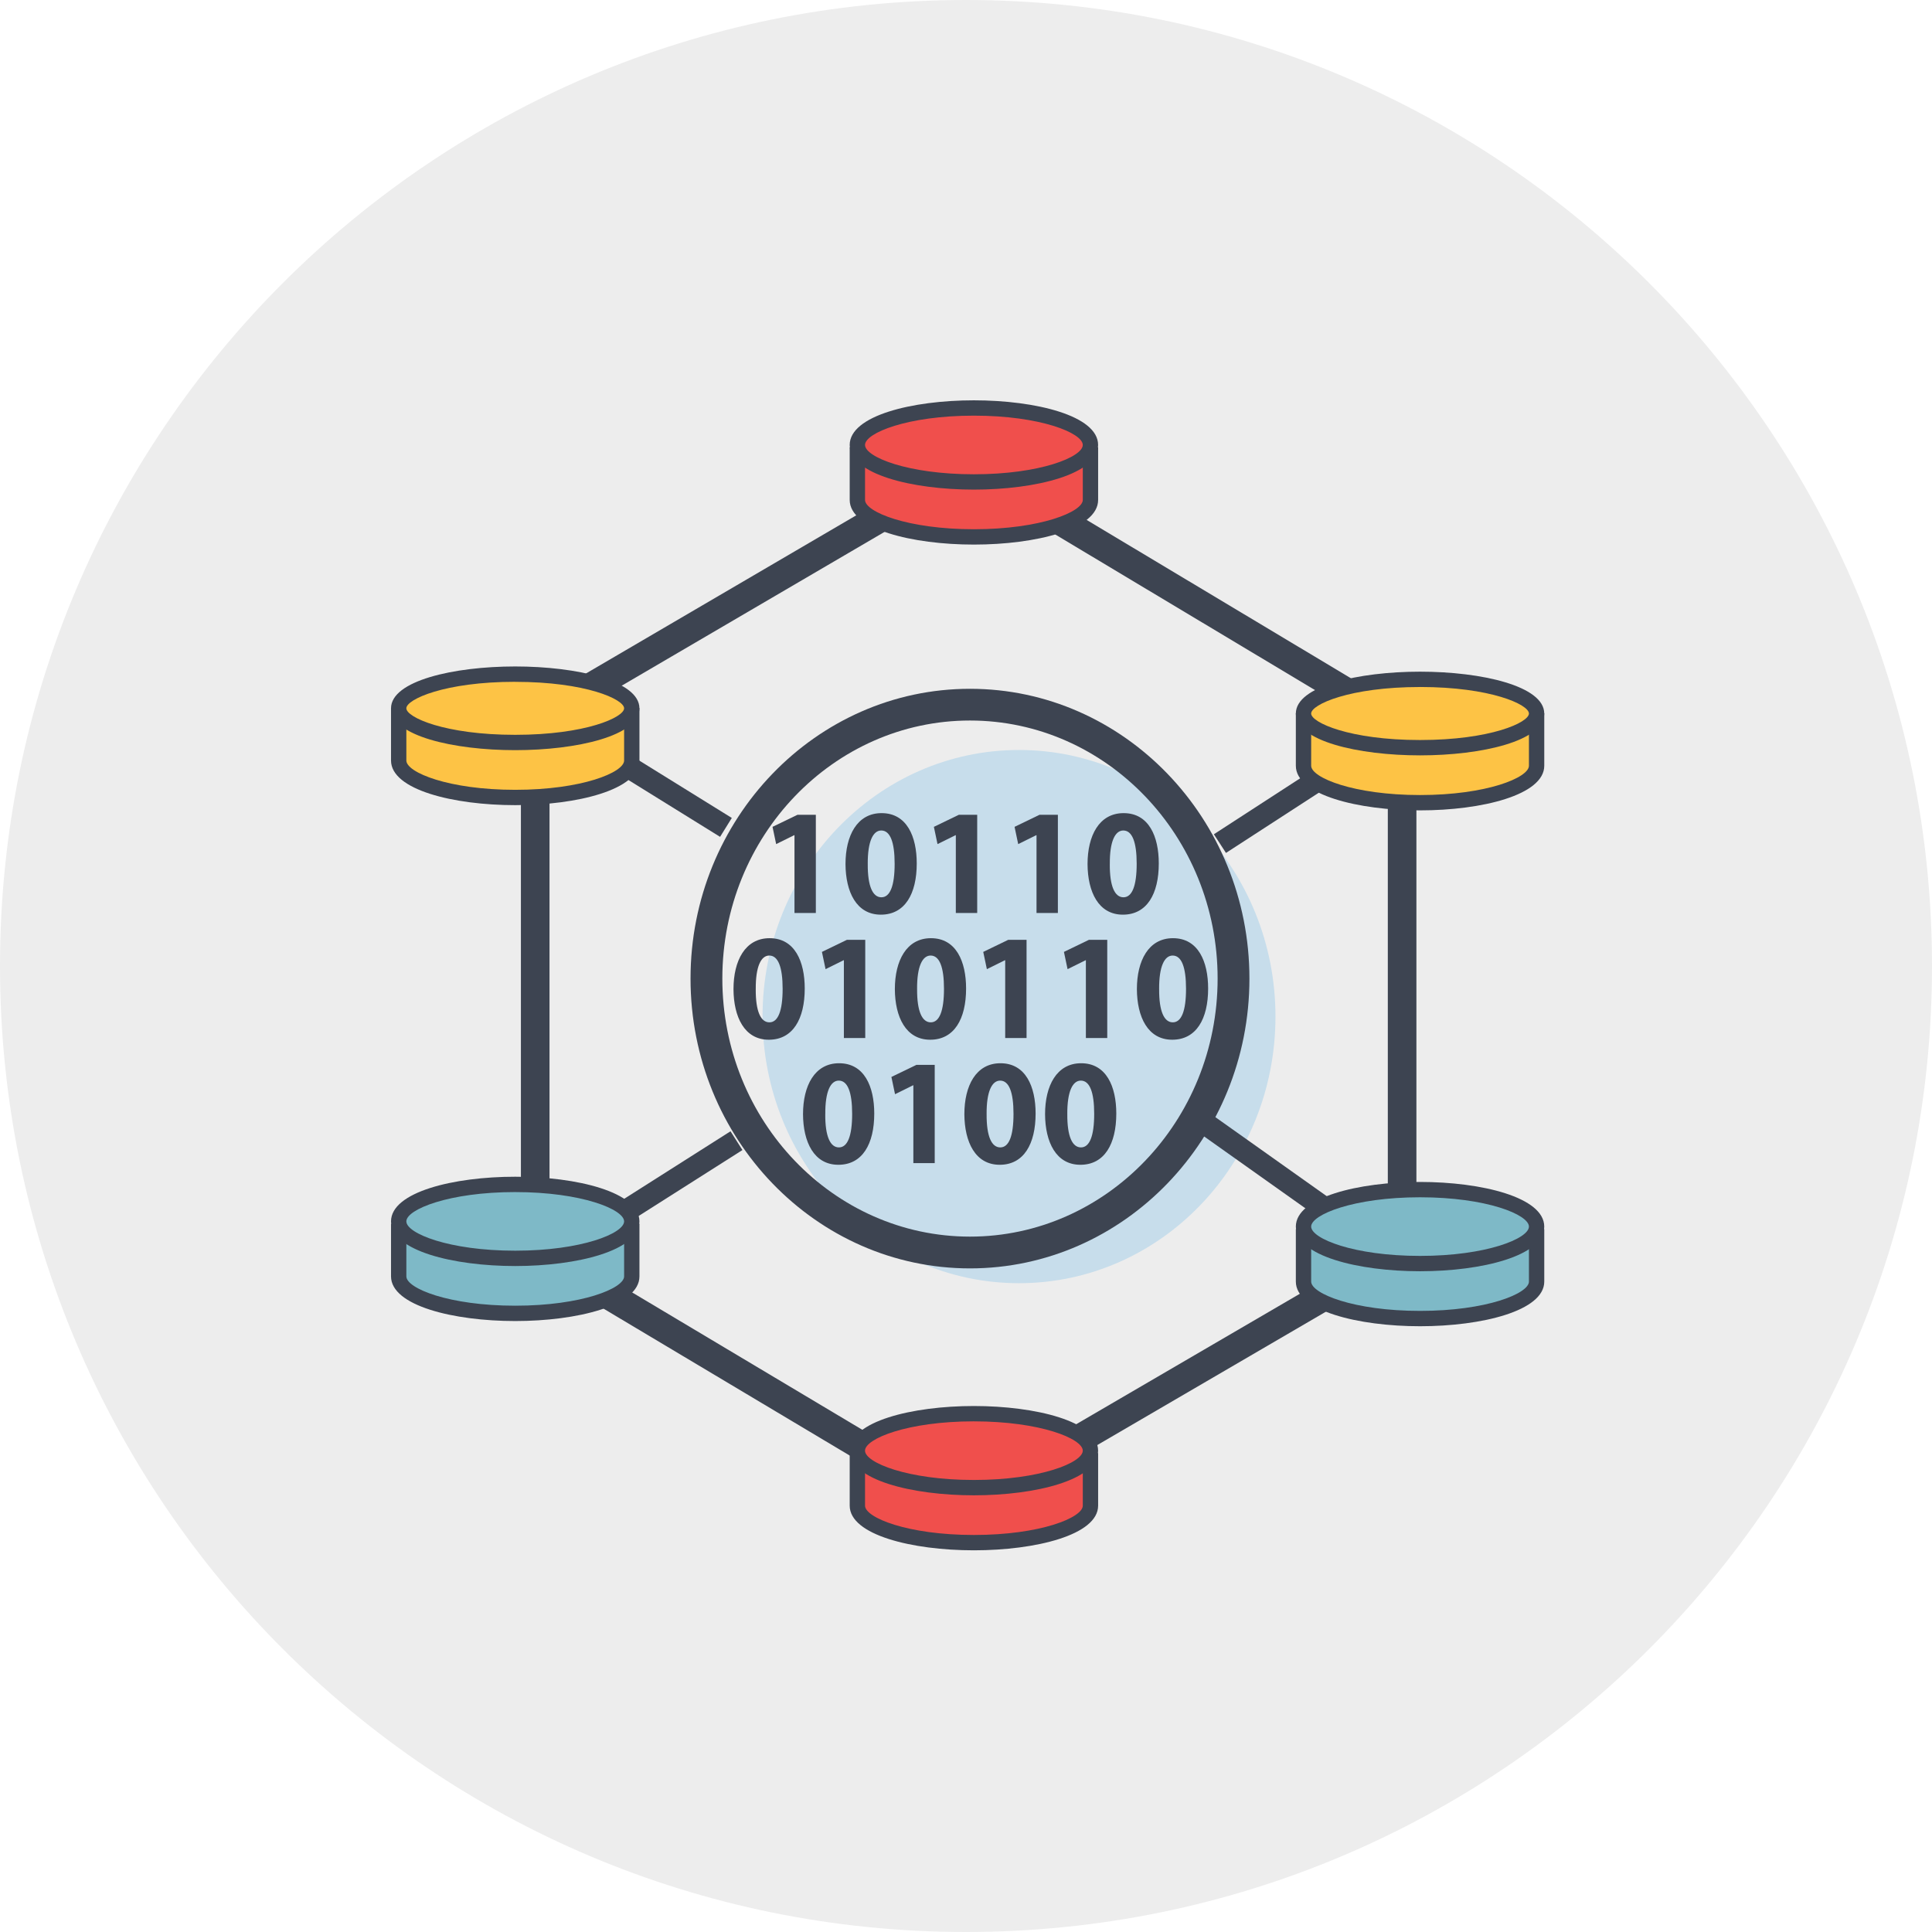
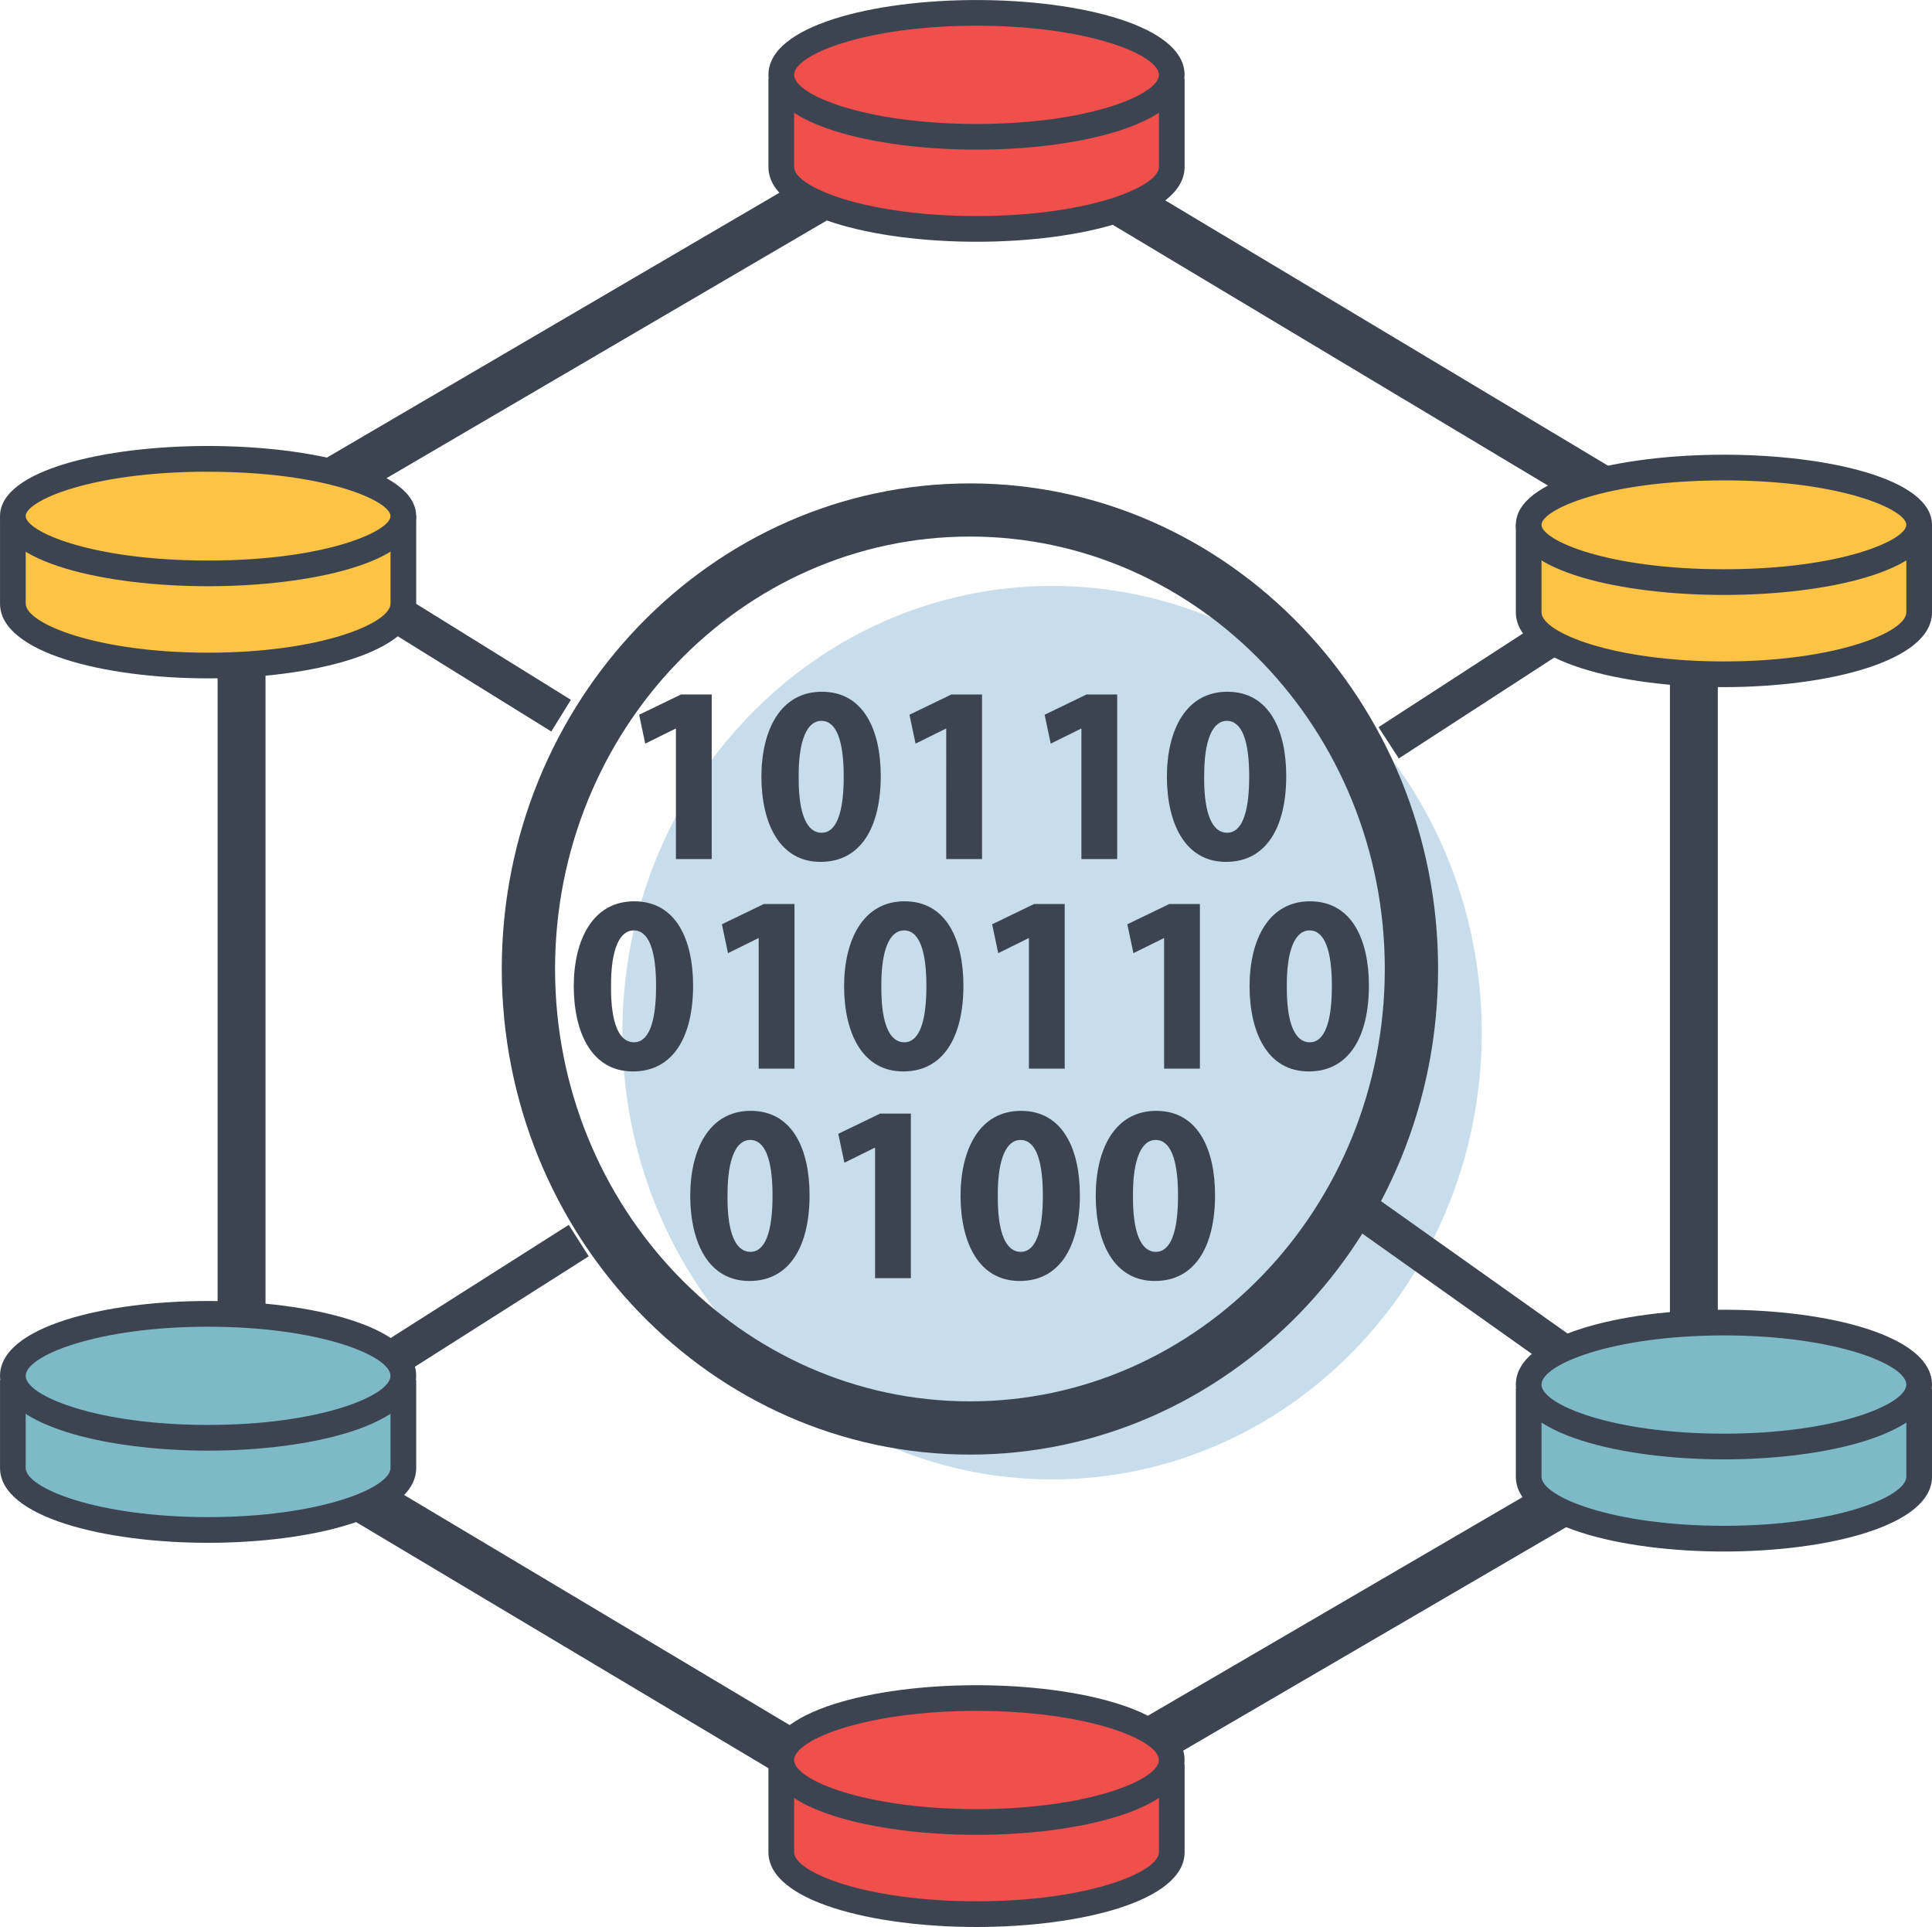
- <svg xmlns="http://www.w3.org/2000/svg" width="168" height="168" viewBox="0 0 168 168">
-   <g id="Group_22753" data-name="Group 22753" transform="translate(-504 -1800)">
-     <circle id="Ellipse_1220" data-name="Ellipse 1220" cx="84" cy="84" r="84" transform="translate(504 1800)" fill="#ededed" />
-     <g id="Group_22725" data-name="Group 22725" transform="translate(-82.939 314.521)">
-       <g id="Group_22704" data-name="Group 22704" transform="translate(632.236 1527.394)">
-         <g id="Group_22702" data-name="Group 22702" transform="translate(0 0)">
-           <rect id="Rectangle_5155" data-name="Rectangle 5155" width="2.486" height="36.293" transform="translate(0 26.289)" fill="#3d4451" />
-           <rect id="Rectangle_5156" data-name="Rectangle 5156" width="2.486" height="32.471" transform="translate(4.991 70.572) rotate(-59.174)" fill="#3d4451" />
-           <rect id="Rectangle_5157" data-name="Rectangle 5157" width="33.792" height="2.487" transform="matrix(0.864, -0.504, 0.504, 0.864, 42.181, 85.492)" fill="#3d4451" />
-           <rect id="Rectangle_5158" data-name="Rectangle 5158" width="2.486" height="34.973" transform="translate(75.383 27.697)" fill="#3d4451" />
-           <rect id="Rectangle_5159" data-name="Rectangle 5159" width="2.487" height="34.573" transform="matrix(0.514, -0.858, 0.858, 0.514, 43.029, 2.503)" fill="#3d4451" />
-           <rect id="Rectangle_5160" data-name="Rectangle 5160" width="34.174" height="2.486" transform="matrix(0.863, -0.505, 0.505, 0.863, 4.597, 17.269)" fill="#3d4451" />
+ <svg xmlns="http://www.w3.org/2000/svg" width="100.282" height="100" viewBox="0 0 100.282 100">
+   <g id="Grupo_22753" data-name="Grupo 22753" transform="translate(-538.001 -1834.809)">
+     <g id="Grupo_22725" data-name="Grupo 22725" transform="translate(-82.939 314.521)">
+       <g id="Grupo_22704" data-name="Grupo 22704" transform="translate(632.236 1527.394)">
+         <g id="Grupo_22702" data-name="Grupo 22702" transform="translate(0 0)">
+           <rect id="Rectángulo_5155" data-name="Rectángulo 5155" width="2.486" height="36.293" transform="translate(0 26.289)" fill="#3d4451" />
+           <rect id="Rectángulo_5156" data-name="Rectángulo 5156" width="2.486" height="32.471" transform="translate(4.991 70.572) rotate(-59.174)" fill="#3d4451" />
+           <rect id="Rectángulo_5157" data-name="Rectángulo 5157" width="33.792" height="2.487" transform="matrix(0.864, -0.504, 0.504, 0.864, 42.181, 85.492)" fill="#3d4451" />
+           <rect id="Rectángulo_5158" data-name="Rectángulo 5158" width="2.486" height="34.973" transform="translate(75.383 27.697)" fill="#3d4451" />
+           <rect id="Rectángulo_5159" data-name="Rectángulo 5159" width="2.487" height="34.573" transform="matrix(0.514, -0.858, 0.858, 0.514, 43.029, 2.503)" fill="#3d4451" />
+           <rect id="Rectángulo_5160" data-name="Rectángulo 5160" width="34.174" height="2.486" transform="matrix(0.863, -0.505, 0.505, 0.863, 4.597, 17.269)" fill="#3d4451" />
        </g>
-         <g id="Group_22703" data-name="Group 22703" transform="translate(14.753 17.976)">
-           <ellipse id="Ellipse_1208" data-name="Ellipse 1208" cx="22.301" cy="23.183" rx="22.301" ry="23.183" transform="translate(6.258 5.325)" fill="#c7ddeb" />
-           <path id="Path_50240" data-name="Path 50240" d="M766.313,1687.273c-13.4,0-24.3-11.306-24.3-25.2s10.9-25.2,24.3-25.2,24.3,11.306,24.3,25.2S779.71,1687.273,766.313,1687.273Zm0-47.641c-11.874,0-21.534,10.066-21.534,22.439s9.66,22.439,21.534,22.439,21.534-10.066,21.534-22.439S778.187,1639.632,766.313,1639.632Z" transform="translate(-742.017 -1636.869)" fill="#3d4451" />
+         <g id="Grupo_22703" data-name="Grupo 22703" transform="translate(14.753 17.976)">
+           <ellipse id="Elipse_1208" data-name="Elipse 1208" cx="22.301" cy="23.183" rx="22.301" ry="23.183" transform="translate(6.258 5.325)" fill="#c7ddeb" />
+           <path id="Trazado_50240" data-name="Trazado 50240" d="M766.313,1687.273c-13.4,0-24.3-11.306-24.3-25.2s10.9-25.2,24.3-25.2,24.3,11.306,24.3,25.2S779.71,1687.273,766.313,1687.273Zm0-47.641c-11.874,0-21.534,10.066-21.534,22.439s9.66,22.439,21.534,22.439,21.534-10.066,21.534-22.439S778.187,1639.632,766.313,1639.632Z" transform="translate(-742.017 -1636.869)" fill="#3d4451" />
        </g>
-         <rect id="Rectangle_5161" data-name="Rectangle 5161" width="14.456" height="1.934" transform="translate(60.257 30.63) rotate(-32.97)" fill="#3d4451" />
-         <rect id="Rectangle_5162" data-name="Rectangle 5162" width="14.468" height="1.934" transform="translate(6.013 64.214) rotate(-32.421)" fill="#3d4451" />
-         <rect id="Rectangle_5163" data-name="Rectangle 5163" width="1.934" height="17.089" transform="matrix(0.579, -0.816, 0.816, 0.579, 58.416, 56.202)" fill="#3d4451" />
-         <rect id="Rectangle_5164" data-name="Rectangle 5164" width="1.934" height="13.289" transform="matrix(0.527, -0.85, 0.85, 0.527, 6.023, 23.851)" fill="#3d4451" />
+         <rect id="Rectángulo_5161" data-name="Rectángulo 5161" width="14.456" height="1.934" transform="translate(60.257 30.63) rotate(-32.97)" fill="#3d4451" />
+         <rect id="Rectángulo_5162" data-name="Rectángulo 5162" width="14.468" height="1.934" transform="translate(6.013 64.214) rotate(-32.421)" fill="#3d4451" />
+         <rect id="Rectángulo_5163" data-name="Rectángulo 5163" width="1.934" height="17.089" transform="matrix(0.579, -0.816, 0.816, 0.579, 58.416, 56.202)" fill="#3d4451" />
+         <rect id="Rectángulo_5164" data-name="Rectángulo 5164" width="1.934" height="13.289" transform="matrix(0.527, -0.85, 0.85, 0.527, 6.023, 23.851)" fill="#3d4451" />
      </g>
-       <g id="Group_22706" data-name="Group 22706" transform="translate(650.721 1556.184)">
-         <g id="Group_22705" data-name="Group 22705" transform="translate(0 0)">
-           <path id="Path_50241" data-name="Path 50241" d="M777.049,1689.576h-.025l-1.568.776-.316-1.5,2.174-1.051h1.593v8.542h-1.858Z" transform="translate(-771.746 -1687.657)" fill="#3d4451" />
-           <path id="Path_50242" data-name="Path 50242" d="M810.83,1691.506c0,2.641-1.024,4.455-3.123,4.455-2.124,0-3.06-1.984-3.072-4.4,0-2.471,1.011-4.429,3.135-4.429C809.97,1687.13,810.83,1689.167,810.83,1691.506Zm-4.26.053c-.013,1.958.443,2.891,1.188,2.891s1.15-.972,1.15-2.917c0-1.892-.392-2.891-1.163-2.891C807.037,1688.641,806.557,1689.574,806.569,1691.559Z" transform="translate(-794.895 -1687.13)" fill="#3d4451" />
-           <path id="Path_50243" data-name="Path 50243" d="M842.267,1689.576h-.025l-1.568.776-.316-1.5,2.174-1.051h1.593v8.542h-1.859Z" transform="translate(-822.933 -1687.657)" fill="#3d4451" />
-           <path id="Path_50244" data-name="Path 50244" d="M874.877,1689.576h-.025l-1.568.776-.316-1.5,2.174-1.051h1.593v8.542h-1.858Z" transform="translate(-848.527 -1687.657)" fill="#3d4451" />
-           <path id="Path_50245" data-name="Path 50245" d="M908.658,1691.506c0,2.641-1.024,4.455-3.123,4.455-2.124,0-3.06-1.984-3.072-4.4,0-2.471,1.011-4.429,3.135-4.429C907.8,1687.13,908.658,1689.167,908.658,1691.506Zm-4.26.053c-.013,1.958.442,2.891,1.188,2.891s1.15-.972,1.15-2.917c0-1.892-.392-2.891-1.163-2.891C904.865,1688.641,904.384,1689.574,904.4,1691.559Z" transform="translate(-871.676 -1687.13)" fill="#3d4451" />
-           <path id="Path_50246" data-name="Path 50246" d="M765.559,1742.053c0,2.641-1.024,4.455-3.123,4.455-2.124,0-3.06-1.984-3.072-4.4,0-2.47,1.011-4.429,3.135-4.429C764.7,1737.677,765.559,1739.714,765.559,1742.053Zm-4.26.052c-.013,1.958.443,2.891,1.188,2.891s1.15-.973,1.15-2.917c0-1.892-.392-2.891-1.163-2.891C761.766,1739.188,761.285,1740.121,761.3,1742.106Z" transform="translate(-759.364 -1726.802)" fill="#3d4451" />
-           <path id="Path_50247" data-name="Path 50247" d="M797,1740.123h-.025l-1.568.776-.316-1.5,2.174-1.051h1.593v8.542H797Z" transform="translate(-787.401 -1727.33)" fill="#3d4451" />
-           <path id="Path_50248" data-name="Path 50248" d="M830.777,1742.053c0,2.641-1.024,4.455-3.122,4.455-2.124,0-3.06-1.984-3.072-4.4,0-2.47,1.011-4.429,3.135-4.429C829.917,1737.677,830.777,1739.714,830.777,1742.053Zm-4.26.052c-.013,1.958.443,2.891,1.188,2.891s1.15-.973,1.15-2.917c0-1.892-.392-2.891-1.163-2.891C826.984,1739.188,826.5,1740.121,826.516,1742.106Z" transform="translate(-810.551 -1726.802)" fill="#3d4451" />
-           <path id="Path_50249" data-name="Path 50249" d="M862.215,1740.123h-.025l-1.568.776-.316-1.5,2.174-1.051h1.593v8.542h-1.858Z" transform="translate(-838.589 -1727.33)" fill="#3d4451" />
-           <path id="Path_50250" data-name="Path 50250" d="M894.824,1740.123H894.8l-1.568.776-.316-1.5,2.174-1.051h1.593v8.542h-1.858Z" transform="translate(-864.182 -1727.33)" fill="#3d4451" />
-           <path id="Path_50251" data-name="Path 50251" d="M928.606,1742.053c0,2.641-1.024,4.455-3.123,4.455-2.124,0-3.06-1.984-3.072-4.4,0-2.47,1.011-4.429,3.135-4.429C927.746,1737.677,928.606,1739.714,928.606,1742.053Zm-4.26.052c-.013,1.958.443,2.891,1.188,2.891s1.15-.973,1.15-2.917c0-1.892-.392-2.891-1.163-2.891C924.813,1739.188,924.332,1740.121,924.345,1742.106Z" transform="translate(-887.333 -1726.802)" fill="#3d4451" />
-           <path id="Path_50252" data-name="Path 50252" d="M793.657,1792.6c0,2.641-1.024,4.455-3.122,4.455-2.124,0-3.06-1.984-3.072-4.4,0-2.471,1.011-4.429,3.135-4.429C792.8,1788.225,793.657,1790.262,793.657,1792.6Zm-4.26.053c-.013,1.958.443,2.891,1.188,2.891s1.15-.972,1.15-2.917c0-1.892-.392-2.891-1.163-2.891C789.864,1789.736,789.384,1790.669,789.4,1792.654Z" transform="translate(-781.417 -1766.475)" fill="#3d4451" />
-           <path id="Path_50253" data-name="Path 50253" d="M825.095,1790.671h-.025l-1.568.775-.316-1.5,2.174-1.051h1.593v8.542h-1.858Z" transform="translate(-809.455 -1767.003)" fill="#3d4451" />
-           <path id="Path_50254" data-name="Path 50254" d="M858.876,1792.6c0,2.641-1.024,4.455-3.123,4.455-2.124,0-3.059-1.984-3.072-4.4,0-2.471,1.011-4.429,3.135-4.429C858.016,1788.225,858.876,1790.262,858.876,1792.6Zm-4.26.053c-.013,1.958.442,2.891,1.188,2.891s1.15-.972,1.15-2.917c0-1.892-.392-2.891-1.163-2.891C855.083,1789.736,854.6,1790.669,854.615,1792.654Z" transform="translate(-832.605 -1766.475)" fill="#3d4451" />
-           <path id="Path_50255" data-name="Path 50255" d="M891.485,1792.6c0,2.641-1.024,4.455-3.122,4.455-2.124,0-3.06-1.984-3.072-4.4,0-2.471,1.011-4.429,3.135-4.429C890.625,1788.225,891.485,1790.262,891.485,1792.6Zm-4.26.053c-.013,1.958.443,2.891,1.188,2.891s1.15-.972,1.15-2.917c0-1.892-.392-2.891-1.163-2.891C887.692,1789.736,887.212,1790.669,887.224,1792.654Z" transform="translate(-858.198 -1766.475)" fill="#3d4451" />
+       <g id="Grupo_22706" data-name="Grupo 22706" transform="translate(650.721 1556.184)">
+         <g id="Grupo_22705" data-name="Grupo 22705" transform="translate(0 0)">
+           <path id="Trazado_50241" data-name="Trazado 50241" d="M777.049,1689.576h-.025l-1.568.776-.316-1.5,2.174-1.051h1.593v8.542h-1.858Z" transform="translate(-771.746 -1687.657)" fill="#3d4451" />
+           <path id="Trazado_50242" data-name="Trazado 50242" d="M810.83,1691.506c0,2.641-1.024,4.455-3.123,4.455-2.124,0-3.06-1.984-3.072-4.4,0-2.471,1.011-4.429,3.135-4.429C809.97,1687.13,810.83,1689.167,810.83,1691.506Zm-4.26.053c-.013,1.958.443,2.891,1.188,2.891s1.15-.972,1.15-2.917c0-1.892-.392-2.891-1.163-2.891C807.037,1688.641,806.557,1689.574,806.569,1691.559Z" transform="translate(-794.895 -1687.13)" fill="#3d4451" />
+           <path id="Trazado_50243" data-name="Trazado 50243" d="M842.267,1689.576h-.025l-1.568.776-.316-1.5,2.174-1.051h1.593v8.542h-1.859Z" transform="translate(-822.933 -1687.657)" fill="#3d4451" />
+           <path id="Trazado_50244" data-name="Trazado 50244" d="M874.877,1689.576h-.025l-1.568.776-.316-1.5,2.174-1.051h1.593v8.542h-1.858Z" transform="translate(-848.527 -1687.657)" fill="#3d4451" />
+           <path id="Trazado_50245" data-name="Trazado 50245" d="M908.658,1691.506c0,2.641-1.024,4.455-3.123,4.455-2.124,0-3.06-1.984-3.072-4.4,0-2.471,1.011-4.429,3.135-4.429C907.8,1687.13,908.658,1689.167,908.658,1691.506Zm-4.26.053c-.013,1.958.442,2.891,1.188,2.891s1.15-.972,1.15-2.917c0-1.892-.392-2.891-1.163-2.891C904.865,1688.641,904.384,1689.574,904.4,1691.559Z" transform="translate(-871.676 -1687.13)" fill="#3d4451" />
+           <path id="Trazado_50246" data-name="Trazado 50246" d="M765.559,1742.053c0,2.641-1.024,4.455-3.123,4.455-2.124,0-3.06-1.984-3.072-4.4,0-2.47,1.011-4.429,3.135-4.429C764.7,1737.677,765.559,1739.714,765.559,1742.053Zm-4.26.052c-.013,1.958.443,2.891,1.188,2.891s1.15-.973,1.15-2.917c0-1.892-.392-2.891-1.163-2.891C761.766,1739.188,761.285,1740.121,761.3,1742.106Z" transform="translate(-759.364 -1726.802)" fill="#3d4451" />
+           <path id="Trazado_50247" data-name="Trazado 50247" d="M797,1740.123h-.025l-1.568.776-.316-1.5,2.174-1.051h1.593v8.542H797Z" transform="translate(-787.401 -1727.33)" fill="#3d4451" />
+           <path id="Trazado_50248" data-name="Trazado 50248" d="M830.777,1742.053c0,2.641-1.024,4.455-3.122,4.455-2.124,0-3.06-1.984-3.072-4.4,0-2.47,1.011-4.429,3.135-4.429C829.917,1737.677,830.777,1739.714,830.777,1742.053Zm-4.26.052c-.013,1.958.443,2.891,1.188,2.891s1.15-.973,1.15-2.917c0-1.892-.392-2.891-1.163-2.891C826.984,1739.188,826.5,1740.121,826.516,1742.106Z" transform="translate(-810.551 -1726.802)" fill="#3d4451" />
+           <path id="Trazado_50249" data-name="Trazado 50249" d="M862.215,1740.123h-.025l-1.568.776-.316-1.5,2.174-1.051h1.593v8.542h-1.858Z" transform="translate(-838.589 -1727.33)" fill="#3d4451" />
+           <path id="Trazado_50250" data-name="Trazado 50250" d="M894.824,1740.123H894.8l-1.568.776-.316-1.5,2.174-1.051h1.593v8.542h-1.858Z" transform="translate(-864.182 -1727.33)" fill="#3d4451" />
+           <path id="Trazado_50251" data-name="Trazado 50251" d="M928.606,1742.053c0,2.641-1.024,4.455-3.123,4.455-2.124,0-3.06-1.984-3.072-4.4,0-2.47,1.011-4.429,3.135-4.429C927.746,1737.677,928.606,1739.714,928.606,1742.053Zm-4.26.052c-.013,1.958.443,2.891,1.188,2.891s1.15-.973,1.15-2.917c0-1.892-.392-2.891-1.163-2.891C924.813,1739.188,924.332,1740.121,924.345,1742.106Z" transform="translate(-887.333 -1726.802)" fill="#3d4451" />
+           <path id="Trazado_50252" data-name="Trazado 50252" d="M793.657,1792.6c0,2.641-1.024,4.455-3.122,4.455-2.124,0-3.06-1.984-3.072-4.4,0-2.471,1.011-4.429,3.135-4.429C792.8,1788.225,793.657,1790.262,793.657,1792.6Zm-4.26.053c-.013,1.958.443,2.891,1.188,2.891s1.15-.972,1.15-2.917c0-1.892-.392-2.891-1.163-2.891C789.864,1789.736,789.384,1790.669,789.4,1792.654Z" transform="translate(-781.417 -1766.475)" fill="#3d4451" />
+           <path id="Trazado_50253" data-name="Trazado 50253" d="M825.095,1790.671h-.025l-1.568.775-.316-1.5,2.174-1.051h1.593v8.542h-1.858Z" transform="translate(-809.455 -1767.003)" fill="#3d4451" />
+           <path id="Trazado_50254" data-name="Trazado 50254" d="M858.876,1792.6c0,2.641-1.024,4.455-3.123,4.455-2.124,0-3.059-1.984-3.072-4.4,0-2.471,1.011-4.429,3.135-4.429C858.016,1788.225,858.876,1790.262,858.876,1792.6Zm-4.26.053c-.013,1.958.442,2.891,1.188,2.891s1.15-.972,1.15-2.917c0-1.892-.392-2.891-1.163-2.891C855.083,1789.736,854.6,1790.669,854.615,1792.654Z" transform="translate(-832.605 -1766.475)" fill="#3d4451" />
+           <path id="Trazado_50255" data-name="Trazado 50255" d="M891.485,1792.6c0,2.641-1.024,4.455-3.122,4.455-2.124,0-3.06-1.984-3.072-4.4,0-2.471,1.011-4.429,3.135-4.429C890.625,1788.225,891.485,1790.262,891.485,1792.6Zm-4.26.053c-.013,1.958.443,2.891,1.188,2.891s1.15-.972,1.15-2.917c0-1.892-.392-2.891-1.163-2.891C887.692,1789.736,887.212,1790.669,887.224,1792.654Z" transform="translate(-858.198 -1766.475)" fill="#3d4451" />
        </g>
      </g>
-       <g id="Group_22709" data-name="Group 22709" transform="translate(699.62 1588.257)">
-         <g id="Group_22707" data-name="Group 22707" transform="translate(0 4.102)">
-           <path id="Path_50256" data-name="Path 50256" d="M989.748,1855.28v4.563c0,1.776,4.537,3.216,10.135,3.216s10.135-1.44,10.135-3.216v-4.563" transform="translate(-989.081 -1855.28)" fill="#7eb9c7" />
-           <path id="Path_50257" data-name="Path 50257" d="M997.45,1863.724c-5.367,0-10.8-1.334-10.8-3.883v-4.563h1.333v4.563c0,1.039,3.688,2.549,9.468,2.549s9.468-1.51,9.468-2.549v-4.563h1.333v4.563C1008.252,1862.391,1002.818,1863.724,997.45,1863.724Z" transform="translate(-986.649 -1855.279)" fill="#3d4451" />
+       <g id="Grupo_22709" data-name="Grupo 22709" transform="translate(699.62 1588.257)">
+         <g id="Grupo_22707" data-name="Grupo 22707" transform="translate(0 4.102)">
+           <path id="Trazado_50256" data-name="Trazado 50256" d="M989.748,1855.28v4.563c0,1.776,4.537,3.216,10.135,3.216s10.135-1.44,10.135-3.216v-4.563" transform="translate(-989.081 -1855.28)" fill="#7eb9c7" />
+           <path id="Trazado_50257" data-name="Trazado 50257" d="M997.45,1863.724c-5.367,0-10.8-1.334-10.8-3.883v-4.563h1.333v4.563c0,1.039,3.688,2.549,9.468,2.549s9.468-1.51,9.468-2.549v-4.563h1.333v4.563C1008.252,1862.391,1002.818,1863.724,997.45,1863.724Z" transform="translate(-986.649 -1855.279)" fill="#3d4451" />
        </g>
-         <g id="Group_22708" data-name="Group 22708" transform="translate(0 0)">
-           <ellipse id="Ellipse_1209" data-name="Ellipse 1209" cx="10.135" cy="3.216" rx="10.135" ry="3.216" transform="translate(0.667 0.667)" fill="#7eb9c7" />
-           <path id="Path_50258" data-name="Path 50258" d="M997.45,1843.976c-5.367,0-10.8-1.334-10.8-3.882s5.434-3.883,10.8-3.883,10.8,1.334,10.8,3.883S1002.818,1843.976,997.45,1843.976Zm0-6.432c-5.78,0-9.468,1.51-9.468,2.549s3.688,2.549,9.468,2.549,9.468-1.51,9.468-2.549S1003.23,1837.544,997.45,1837.544Z" transform="translate(-986.649 -1836.211)" fill="#3d4451" />
+         <g id="Grupo_22708" data-name="Grupo 22708" transform="translate(0 0)">
+           <ellipse id="Elipse_1209" data-name="Elipse 1209" cx="10.135" cy="3.216" rx="10.135" ry="3.216" transform="translate(0.667 0.667)" fill="#7eb9c7" />
+           <path id="Trazado_50258" data-name="Trazado 50258" d="M997.45,1843.976c-5.367,0-10.8-1.334-10.8-3.882s5.434-3.883,10.8-3.883,10.8,1.334,10.8,3.883S1002.818,1843.976,997.45,1843.976Zm0-6.432c-5.78,0-9.468,1.51-9.468,2.549s3.688,2.549,9.468,2.549,9.468-1.51,9.468-2.549S1003.23,1837.544,997.45,1837.544Z" transform="translate(-986.649 -1836.211)" fill="#3d4451" />
        </g>
      </g>
-       <g id="Group_22712" data-name="Group 22712" transform="translate(699.62 1543.886)">
-         <g id="Group_22710" data-name="Group 22710" transform="translate(0 3.615)">
-           <path id="Path_50259" data-name="Path 50259" d="M989.748,1646.771v4.563c0,1.776,4.537,3.216,10.135,3.216s10.135-1.44,10.135-3.216v-4.563" transform="translate(-989.081 -1646.771)" fill="#fdc345" />
-           <path id="Path_50260" data-name="Path 50260" d="M997.45,1655.216c-5.367,0-10.8-1.334-10.8-3.882v-4.563h1.333v4.563c0,1.039,3.688,2.549,9.468,2.549s9.468-1.51,9.468-2.549v-4.563h1.333v4.563C1008.252,1653.882,1002.818,1655.216,997.45,1655.216Z" transform="translate(-986.649 -1646.771)" fill="#3d4451" />
+       <g id="Grupo_22712" data-name="Grupo 22712" transform="translate(699.62 1543.886)">
+         <g id="Grupo_22710" data-name="Grupo 22710" transform="translate(0 3.615)">
+           <path id="Trazado_50259" data-name="Trazado 50259" d="M989.748,1646.771v4.563c0,1.776,4.537,3.216,10.135,3.216s10.135-1.44,10.135-3.216v-4.563" transform="translate(-989.081 -1646.771)" fill="#fdc345" />
+           <path id="Trazado_50260" data-name="Trazado 50260" d="M997.45,1655.216c-5.367,0-10.8-1.334-10.8-3.882v-4.563h1.333v4.563c0,1.039,3.688,2.549,9.468,2.549s9.468-1.51,9.468-2.549v-4.563h1.333v4.563C1008.252,1653.882,1002.818,1655.216,997.45,1655.216Z" transform="translate(-986.649 -1646.771)" fill="#3d4451" />
        </g>
-         <g id="Group_22711" data-name="Group 22711" transform="translate(0 0)">
-           <ellipse id="Ellipse_1210" data-name="Ellipse 1210" cx="10.135" cy="2.972" rx="10.135" ry="2.972" transform="translate(0.667 0.666)" fill="#fdc345" />
-           <path id="Path_50261" data-name="Path 50261" d="M997.45,1637.246c-5.367,0-10.8-1.25-10.8-3.639s5.434-3.639,10.8-3.639,10.8,1.25,10.8,3.639S1002.818,1637.246,997.45,1637.246Zm0-5.944c-6.126,0-9.468,1.523-9.468,2.305s3.342,2.305,9.468,2.305,9.468-1.523,9.468-2.305S1003.576,1631.3,997.45,1631.3Z" transform="translate(-986.649 -1629.969)" fill="#3d4451" />
+         <g id="Grupo_22711" data-name="Grupo 22711" transform="translate(0 0)">
+           <ellipse id="Elipse_1210" data-name="Elipse 1210" cx="10.135" cy="2.972" rx="10.135" ry="2.972" transform="translate(0.667 0.666)" fill="#fdc345" />
+           <path id="Trazado_50261" data-name="Trazado 50261" d="M997.45,1637.246c-5.367,0-10.8-1.25-10.8-3.639s5.434-3.639,10.8-3.639,10.8,1.25,10.8,3.639S1002.818,1637.246,997.45,1637.246Zm0-5.944c-6.126,0-9.468,1.523-9.468,2.305s3.342,2.305,9.468,2.305,9.468-1.523,9.468-2.305S1003.576,1631.3,997.45,1631.3Z" transform="translate(-986.649 -1629.969)" fill="#3d4451" />
        </g>
      </g>
-       <g id="Group_22715" data-name="Group 22715" transform="translate(620.94 1587.804)">
-         <g id="Group_22713" data-name="Group 22713" transform="translate(0 4.103)">
-           <path id="Path_50262" data-name="Path 50262" d="M624.039,1853.173v4.563c0,1.776,4.537,3.216,10.135,3.216s10.134-1.44,10.134-3.216v-4.563" transform="translate(-623.372 -1853.173)" fill="#7eb9c7" />
-           <path id="Path_50263" data-name="Path 50263" d="M631.741,1861.619c-5.368,0-10.8-1.334-10.8-3.883v-4.563h1.333v4.563c0,1.039,3.688,2.549,9.468,2.549s9.468-1.51,9.468-2.549v-4.563h1.333v4.563C642.543,1860.285,637.109,1861.619,631.741,1861.619Z" transform="translate(-620.94 -1853.174)" fill="#3d4451" />
+       <g id="Grupo_22715" data-name="Grupo 22715" transform="translate(620.94 1587.804)">
+         <g id="Grupo_22713" data-name="Grupo 22713" transform="translate(0 4.103)">
+           <path id="Trazado_50262" data-name="Trazado 50262" d="M624.039,1853.173v4.563c0,1.776,4.537,3.216,10.135,3.216s10.134-1.44,10.134-3.216v-4.563" transform="translate(-623.372 -1853.173)" fill="#7eb9c7" />
+           <path id="Trazado_50263" data-name="Trazado 50263" d="M631.741,1861.619c-5.368,0-10.8-1.334-10.8-3.883v-4.563h1.333v4.563c0,1.039,3.688,2.549,9.468,2.549s9.468-1.51,9.468-2.549v-4.563h1.333v4.563C642.543,1860.285,637.109,1861.619,631.741,1861.619Z" transform="translate(-620.94 -1853.174)" fill="#3d4451" />
        </g>
-         <g id="Group_22714" data-name="Group 22714" transform="translate(0 0)">
-           <ellipse id="Ellipse_1211" data-name="Ellipse 1211" cx="10.135" cy="3.216" rx="10.135" ry="3.216" transform="translate(0.667 0.667)" fill="#7eb9c7" />
-           <path id="Path_50264" data-name="Path 50264" d="M631.741,1841.869c-5.368,0-10.8-1.334-10.8-3.883s5.434-3.883,10.8-3.883,10.8,1.334,10.8,3.883S637.109,1841.869,631.741,1841.869Zm0-6.432c-5.78,0-9.468,1.51-9.468,2.549s3.688,2.549,9.468,2.549,9.468-1.51,9.468-2.549S637.521,1835.438,631.741,1835.438Z" transform="translate(-620.94 -1834.104)" fill="#3d4451" />
+         <g id="Grupo_22714" data-name="Grupo 22714" transform="translate(0 0)">
+           <ellipse id="Elipse_1211" data-name="Elipse 1211" cx="10.135" cy="3.216" rx="10.135" ry="3.216" transform="translate(0.667 0.667)" fill="#7eb9c7" />
+           <path id="Trazado_50264" data-name="Trazado 50264" d="M631.741,1841.869c-5.368,0-10.8-1.334-10.8-3.883s5.434-3.883,10.8-3.883,10.8,1.334,10.8,3.883S637.109,1841.869,631.741,1841.869Zm0-6.432c-5.78,0-9.468,1.51-9.468,2.549s3.688,2.549,9.468,2.549,9.468-1.51,9.468-2.549S637.521,1835.438,631.741,1835.438Z" transform="translate(-620.94 -1834.104)" fill="#3d4451" />
        </g>
      </g>
-       <g id="Group_22718" data-name="Group 22718" transform="translate(620.94 1543.432)">
-         <g id="Group_22716" data-name="Group 22716" transform="translate(0 3.615)">
-           <path id="Path_50265" data-name="Path 50265" d="M624.039,1644.665v4.563c0,1.776,4.537,3.216,10.135,3.216s10.134-1.44,10.134-3.216v-4.563" transform="translate(-623.372 -1644.665)" fill="#fdc345" />
-           <path id="Path_50266" data-name="Path 50266" d="M631.741,1653.11c-5.368,0-10.8-1.333-10.8-3.882v-4.563h1.333v4.563c0,1.039,3.688,2.549,9.468,2.549s9.468-1.51,9.468-2.549v-4.563h1.333v4.563C642.543,1651.777,637.109,1653.11,631.741,1653.11Z" transform="translate(-620.94 -1644.665)" fill="#3d4451" />
+       <g id="Grupo_22718" data-name="Grupo 22718" transform="translate(620.94 1543.432)">
+         <g id="Grupo_22716" data-name="Grupo 22716" transform="translate(0 3.615)">
+           <path id="Trazado_50265" data-name="Trazado 50265" d="M624.039,1644.665v4.563c0,1.776,4.537,3.216,10.135,3.216s10.134-1.44,10.134-3.216v-4.563" transform="translate(-623.372 -1644.665)" fill="#fdc345" />
+           <path id="Trazado_50266" data-name="Trazado 50266" d="M631.741,1653.11c-5.368,0-10.8-1.333-10.8-3.882v-4.563h1.333v4.563c0,1.039,3.688,2.549,9.468,2.549s9.468-1.51,9.468-2.549v-4.563h1.333v4.563C642.543,1651.777,637.109,1653.11,631.741,1653.11Z" transform="translate(-620.94 -1644.665)" fill="#3d4451" />
        </g>
-         <g id="Group_22717" data-name="Group 22717" transform="translate(0 0)">
-           <ellipse id="Ellipse_1212" data-name="Ellipse 1212" cx="10.135" cy="2.972" rx="10.135" ry="2.972" transform="translate(0.667 0.667)" fill="#fdc345" />
-           <path id="Path_50267" data-name="Path 50267" d="M631.741,1635.14c-5.368,0-10.8-1.25-10.8-3.639s5.434-3.639,10.8-3.639,10.8,1.25,10.8,3.639S637.109,1635.14,631.741,1635.14Zm0-5.944c-6.126,0-9.468,1.523-9.468,2.305s3.342,2.306,9.468,2.306,9.468-1.523,9.468-2.306S637.867,1629.2,631.741,1629.2Z" transform="translate(-620.94 -1627.862)" fill="#3d4451" />
+         <g id="Grupo_22717" data-name="Grupo 22717" transform="translate(0 0)">
+           <ellipse id="Elipse_1212" data-name="Elipse 1212" cx="10.135" cy="2.972" rx="10.135" ry="2.972" transform="translate(0.667 0.667)" fill="#fdc345" />
+           <path id="Trazado_50267" data-name="Trazado 50267" d="M631.741,1635.14c-5.368,0-10.8-1.25-10.8-3.639s5.434-3.639,10.8-3.639,10.8,1.25,10.8,3.639S637.109,1635.14,631.741,1635.14Zm0-5.944c-6.126,0-9.468,1.523-9.468,2.305s3.342,2.306,9.468,2.306,9.468-1.523,9.468-2.306S637.867,1629.2,631.741,1629.2Z" transform="translate(-620.94 -1627.862)" fill="#3d4451" />
        </g>
      </g>
-       <g id="Group_22721" data-name="Group 22721" transform="translate(660.825 1520.289)">
-         <g id="Group_22719" data-name="Group 22719" transform="translate(0 4.102)">
-           <path id="Path_50268" data-name="Path 50268" d="M809.426,1539.357v4.563c0,1.776,4.537,3.216,10.135,3.216s10.134-1.44,10.134-3.216v-4.563" transform="translate(-808.76 -1539.357)" fill="#f04f4c" />
-           <path id="Path_50269" data-name="Path 50269" d="M817.129,1547.8c-5.368,0-10.8-1.334-10.8-3.883v-4.563h1.333v4.563c0,1.039,3.688,2.549,9.468,2.549s9.468-1.51,9.468-2.549v-4.563h1.333v4.563C827.93,1546.469,822.5,1547.8,817.129,1547.8Z" transform="translate(-806.328 -1539.357)" fill="#3d4451" />
+       <g id="Grupo_22721" data-name="Grupo 22721" transform="translate(660.825 1520.289)">
+         <g id="Grupo_22719" data-name="Grupo 22719" transform="translate(0 4.102)">
+           <path id="Trazado_50268" data-name="Trazado 50268" d="M809.426,1539.357v4.563c0,1.776,4.537,3.216,10.135,3.216s10.134-1.44,10.134-3.216v-4.563" transform="translate(-808.76 -1539.357)" fill="#f04f4c" />
+           <path id="Trazado_50269" data-name="Trazado 50269" d="M817.129,1547.8c-5.368,0-10.8-1.334-10.8-3.883v-4.563h1.333v4.563c0,1.039,3.688,2.549,9.468,2.549s9.468-1.51,9.468-2.549v-4.563h1.333v4.563C827.93,1546.469,822.5,1547.8,817.129,1547.8Z" transform="translate(-806.328 -1539.357)" fill="#3d4451" />
        </g>
-         <g id="Group_22720" data-name="Group 22720" transform="translate(0 0)">
-           <ellipse id="Ellipse_1213" data-name="Ellipse 1213" cx="10.135" cy="3.216" rx="10.135" ry="3.216" transform="translate(0.667 0.667)" fill="#f04f4c" />
-           <path id="Path_50270" data-name="Path 50270" d="M817.129,1528.054c-5.368,0-10.8-1.334-10.8-3.883s5.434-3.882,10.8-3.882,10.8,1.333,10.8,3.882S822.5,1528.054,817.129,1528.054Zm0-6.432c-5.78,0-9.468,1.51-9.468,2.549s3.688,2.55,9.468,2.55,9.468-1.51,9.468-2.55S822.909,1521.622,817.129,1521.622Z" transform="translate(-806.328 -1520.289)" fill="#3d4451" />
+         <g id="Grupo_22720" data-name="Grupo 22720" transform="translate(0 0)">
+           <ellipse id="Elipse_1213" data-name="Elipse 1213" cx="10.135" cy="3.216" rx="10.135" ry="3.216" transform="translate(0.667 0.667)" fill="#f04f4c" />
+           <path id="Trazado_50270" data-name="Trazado 50270" d="M817.129,1528.054c-5.368,0-10.8-1.334-10.8-3.883s5.434-3.882,10.8-3.882,10.8,1.333,10.8,3.882S822.5,1528.054,817.129,1528.054Zm0-6.432c-5.78,0-9.468,1.51-9.468,2.549s3.688,2.55,9.468,2.55,9.468-1.51,9.468-2.55S822.909,1521.622,817.129,1521.622Z" transform="translate(-806.328 -1520.289)" fill="#3d4451" />
        </g>
      </g>
-       <g id="Group_22724" data-name="Group 22724" transform="translate(660.825 1607.741)">
-         <g id="Group_22722" data-name="Group 22722" transform="translate(0 4.103)">
-           <path id="Path_50271" data-name="Path 50271" d="M809.426,1945.844v4.563c0,1.776,4.537,3.216,10.135,3.216s10.134-1.44,10.134-3.216v-4.563" transform="translate(-808.76 -1945.844)" fill="#f04f4c" />
-           <path id="Path_50272" data-name="Path 50272" d="M817.129,1954.289c-5.368,0-10.8-1.334-10.8-3.883v-4.563h1.333v4.563c0,1.039,3.688,2.549,9.468,2.549s9.468-1.51,9.468-2.549v-4.563h1.333v4.563C827.93,1952.955,822.5,1954.289,817.129,1954.289Z" transform="translate(-806.328 -1945.844)" fill="#3d4451" />
+       <g id="Grupo_22724" data-name="Grupo 22724" transform="translate(660.825 1607.741)">
+         <g id="Grupo_22722" data-name="Grupo 22722" transform="translate(0 4.103)">
+           <path id="Trazado_50271" data-name="Trazado 50271" d="M809.426,1945.844v4.563c0,1.776,4.537,3.216,10.135,3.216s10.134-1.44,10.134-3.216v-4.563" transform="translate(-808.76 -1945.844)" fill="#f04f4c" />
+           <path id="Trazado_50272" data-name="Trazado 50272" d="M817.129,1954.289c-5.368,0-10.8-1.334-10.8-3.883v-4.563h1.333v4.563c0,1.039,3.688,2.549,9.468,2.549s9.468-1.51,9.468-2.549v-4.563h1.333v4.563C827.93,1952.955,822.5,1954.289,817.129,1954.289Z" transform="translate(-806.328 -1945.844)" fill="#3d4451" />
        </g>
-         <g id="Group_22723" data-name="Group 22723" transform="translate(0)">
-           <ellipse id="Ellipse_1214" data-name="Ellipse 1214" cx="10.135" cy="3.216" rx="10.135" ry="3.216" transform="translate(0.667 0.667)" fill="#f04f4c" />
-           <path id="Path_50273" data-name="Path 50273" d="M817.129,1934.54c-5.368,0-10.8-1.333-10.8-3.882s5.434-3.883,10.8-3.883,10.8,1.334,10.8,3.883S822.5,1934.54,817.129,1934.54Zm0-6.432c-5.78,0-9.468,1.51-9.468,2.549s3.688,2.549,9.468,2.549,9.468-1.51,9.468-2.549S822.909,1928.109,817.129,1928.109Z" transform="translate(-806.328 -1926.775)" fill="#3d4451" />
+         <g id="Grupo_22723" data-name="Grupo 22723" transform="translate(0)">
+           <ellipse id="Elipse_1214" data-name="Elipse 1214" cx="10.135" cy="3.216" rx="10.135" ry="3.216" transform="translate(0.667 0.667)" fill="#f04f4c" />
+           <path id="Trazado_50273" data-name="Trazado 50273" d="M817.129,1934.54c-5.368,0-10.8-1.333-10.8-3.882s5.434-3.883,10.8-3.883,10.8,1.334,10.8,3.883S822.5,1934.54,817.129,1934.54Zm0-6.432c-5.78,0-9.468,1.51-9.468,2.549s3.688,2.549,9.468,2.549,9.468-1.51,9.468-2.549S822.909,1928.109,817.129,1928.109Z" transform="translate(-806.328 -1926.775)" fill="#3d4451" />
        </g>
      </g>
    </g>
  </g>
</svg>
